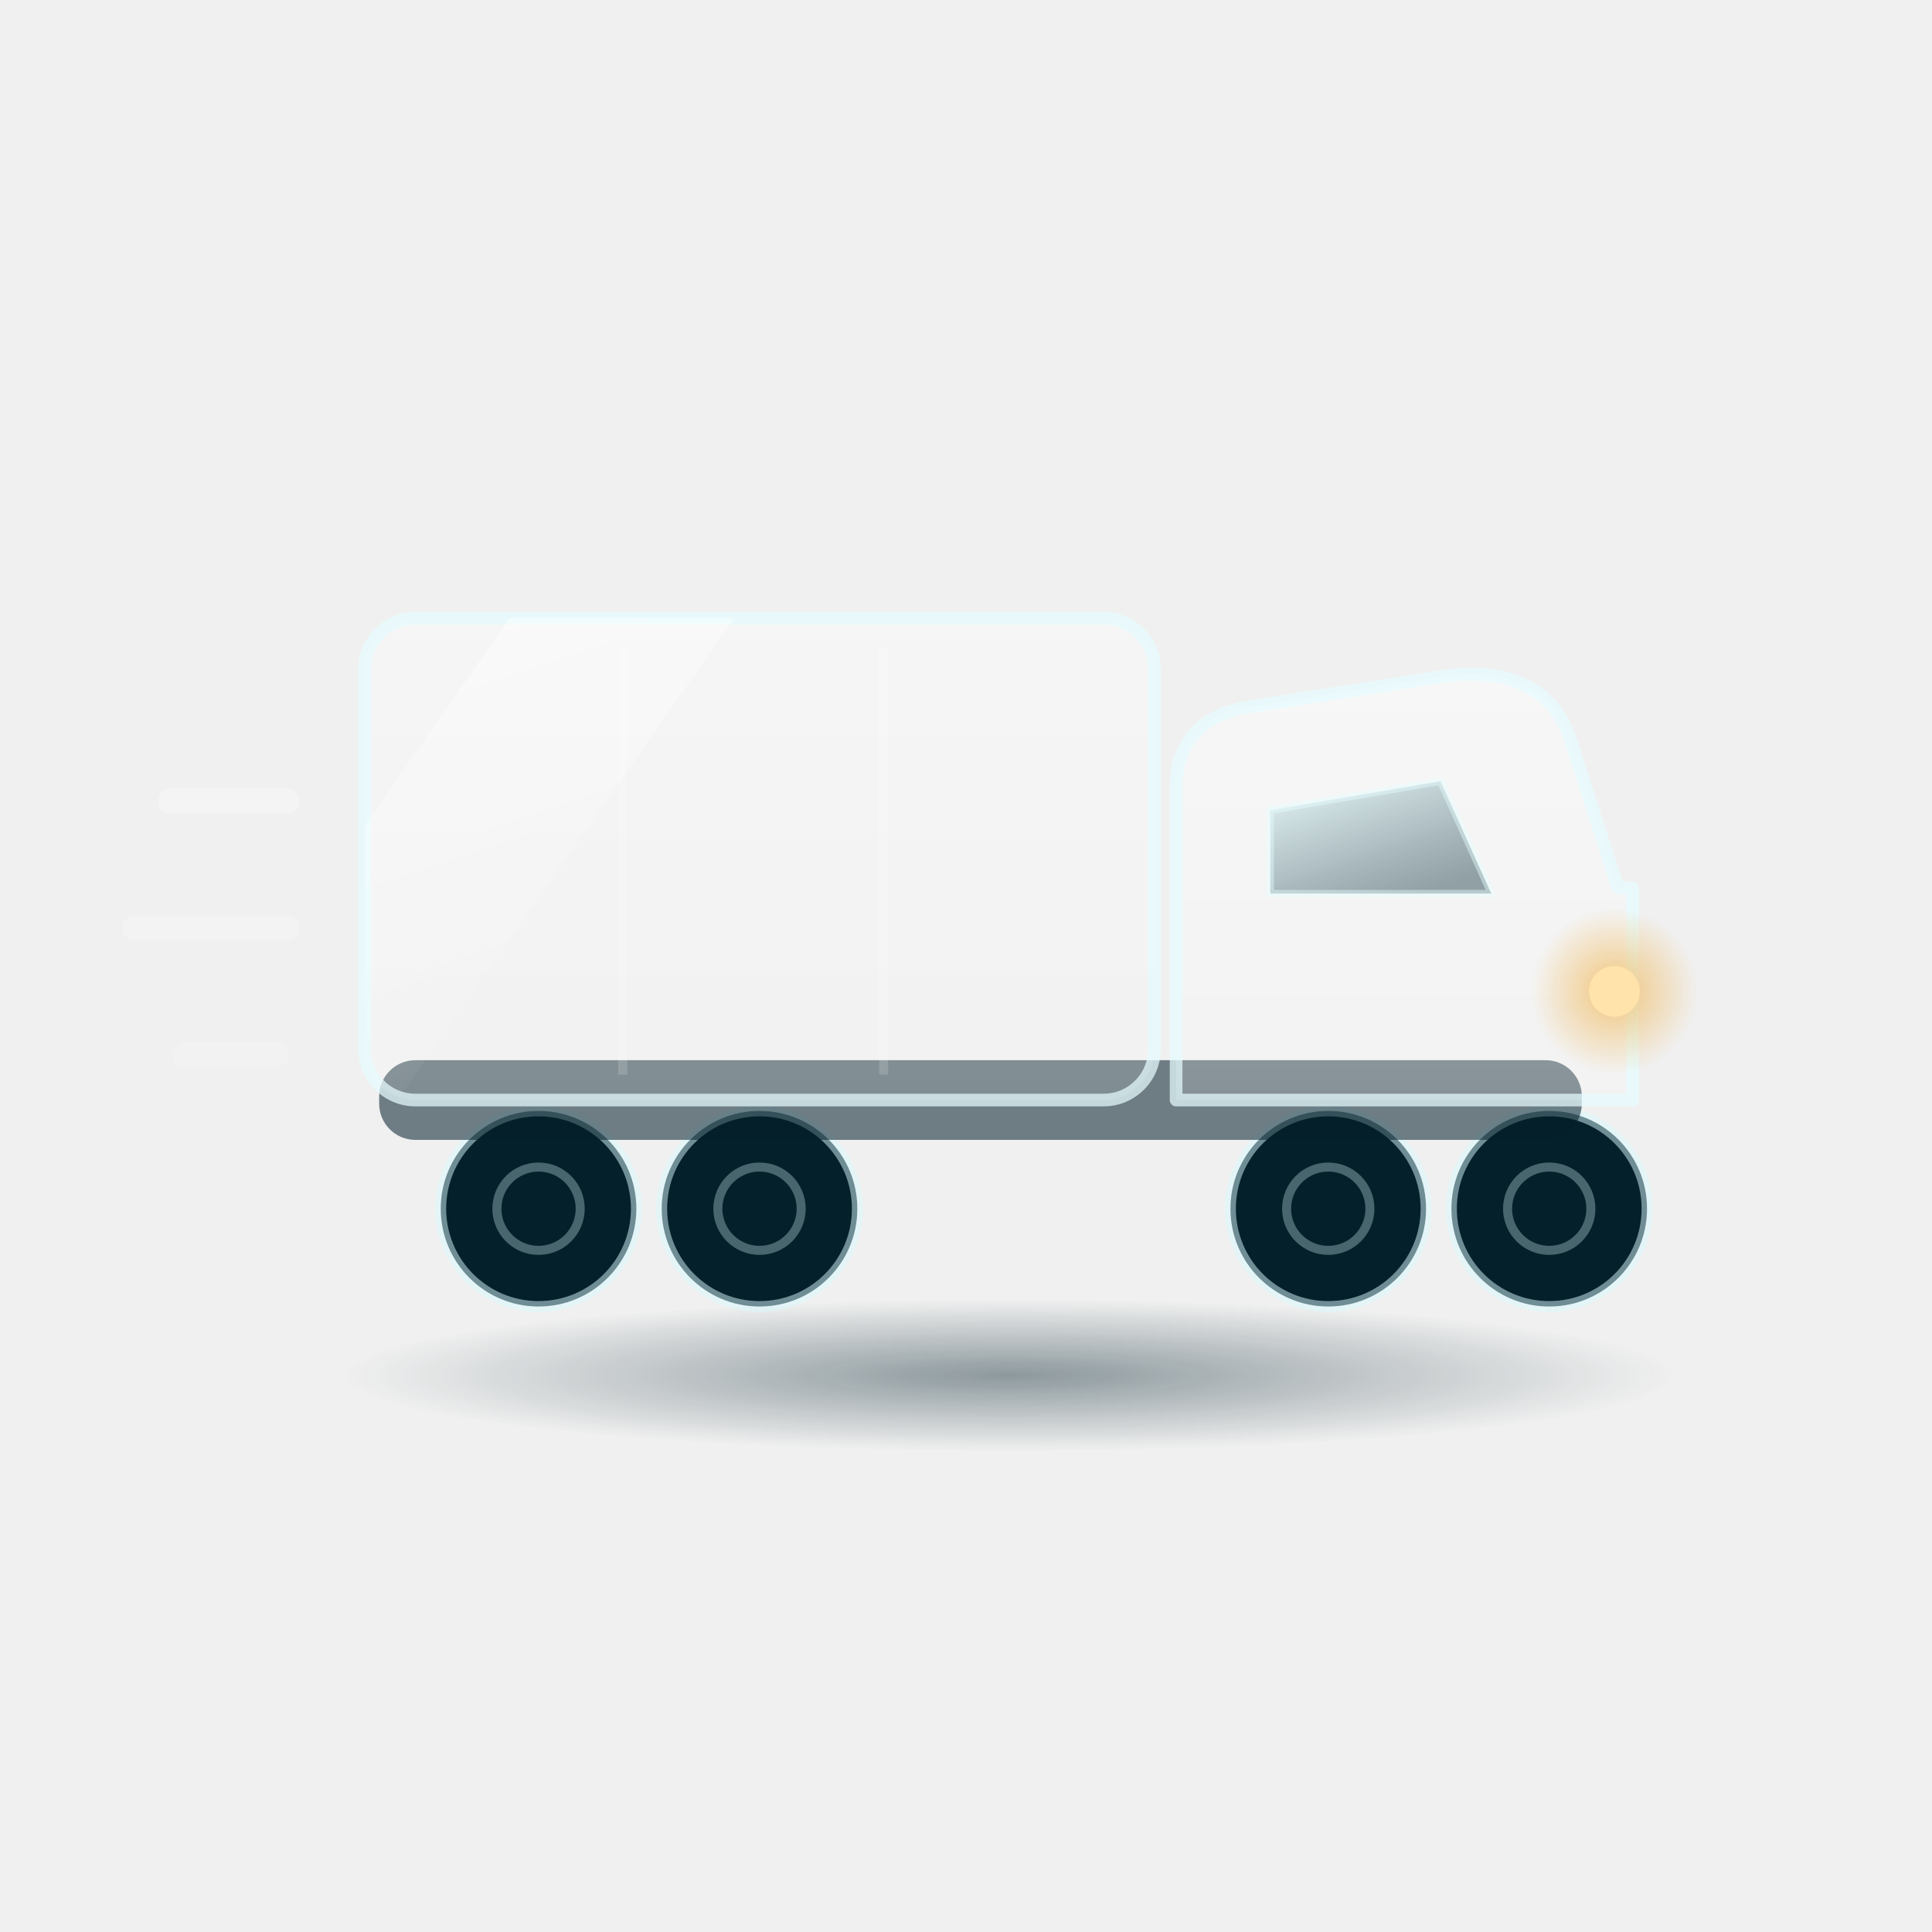
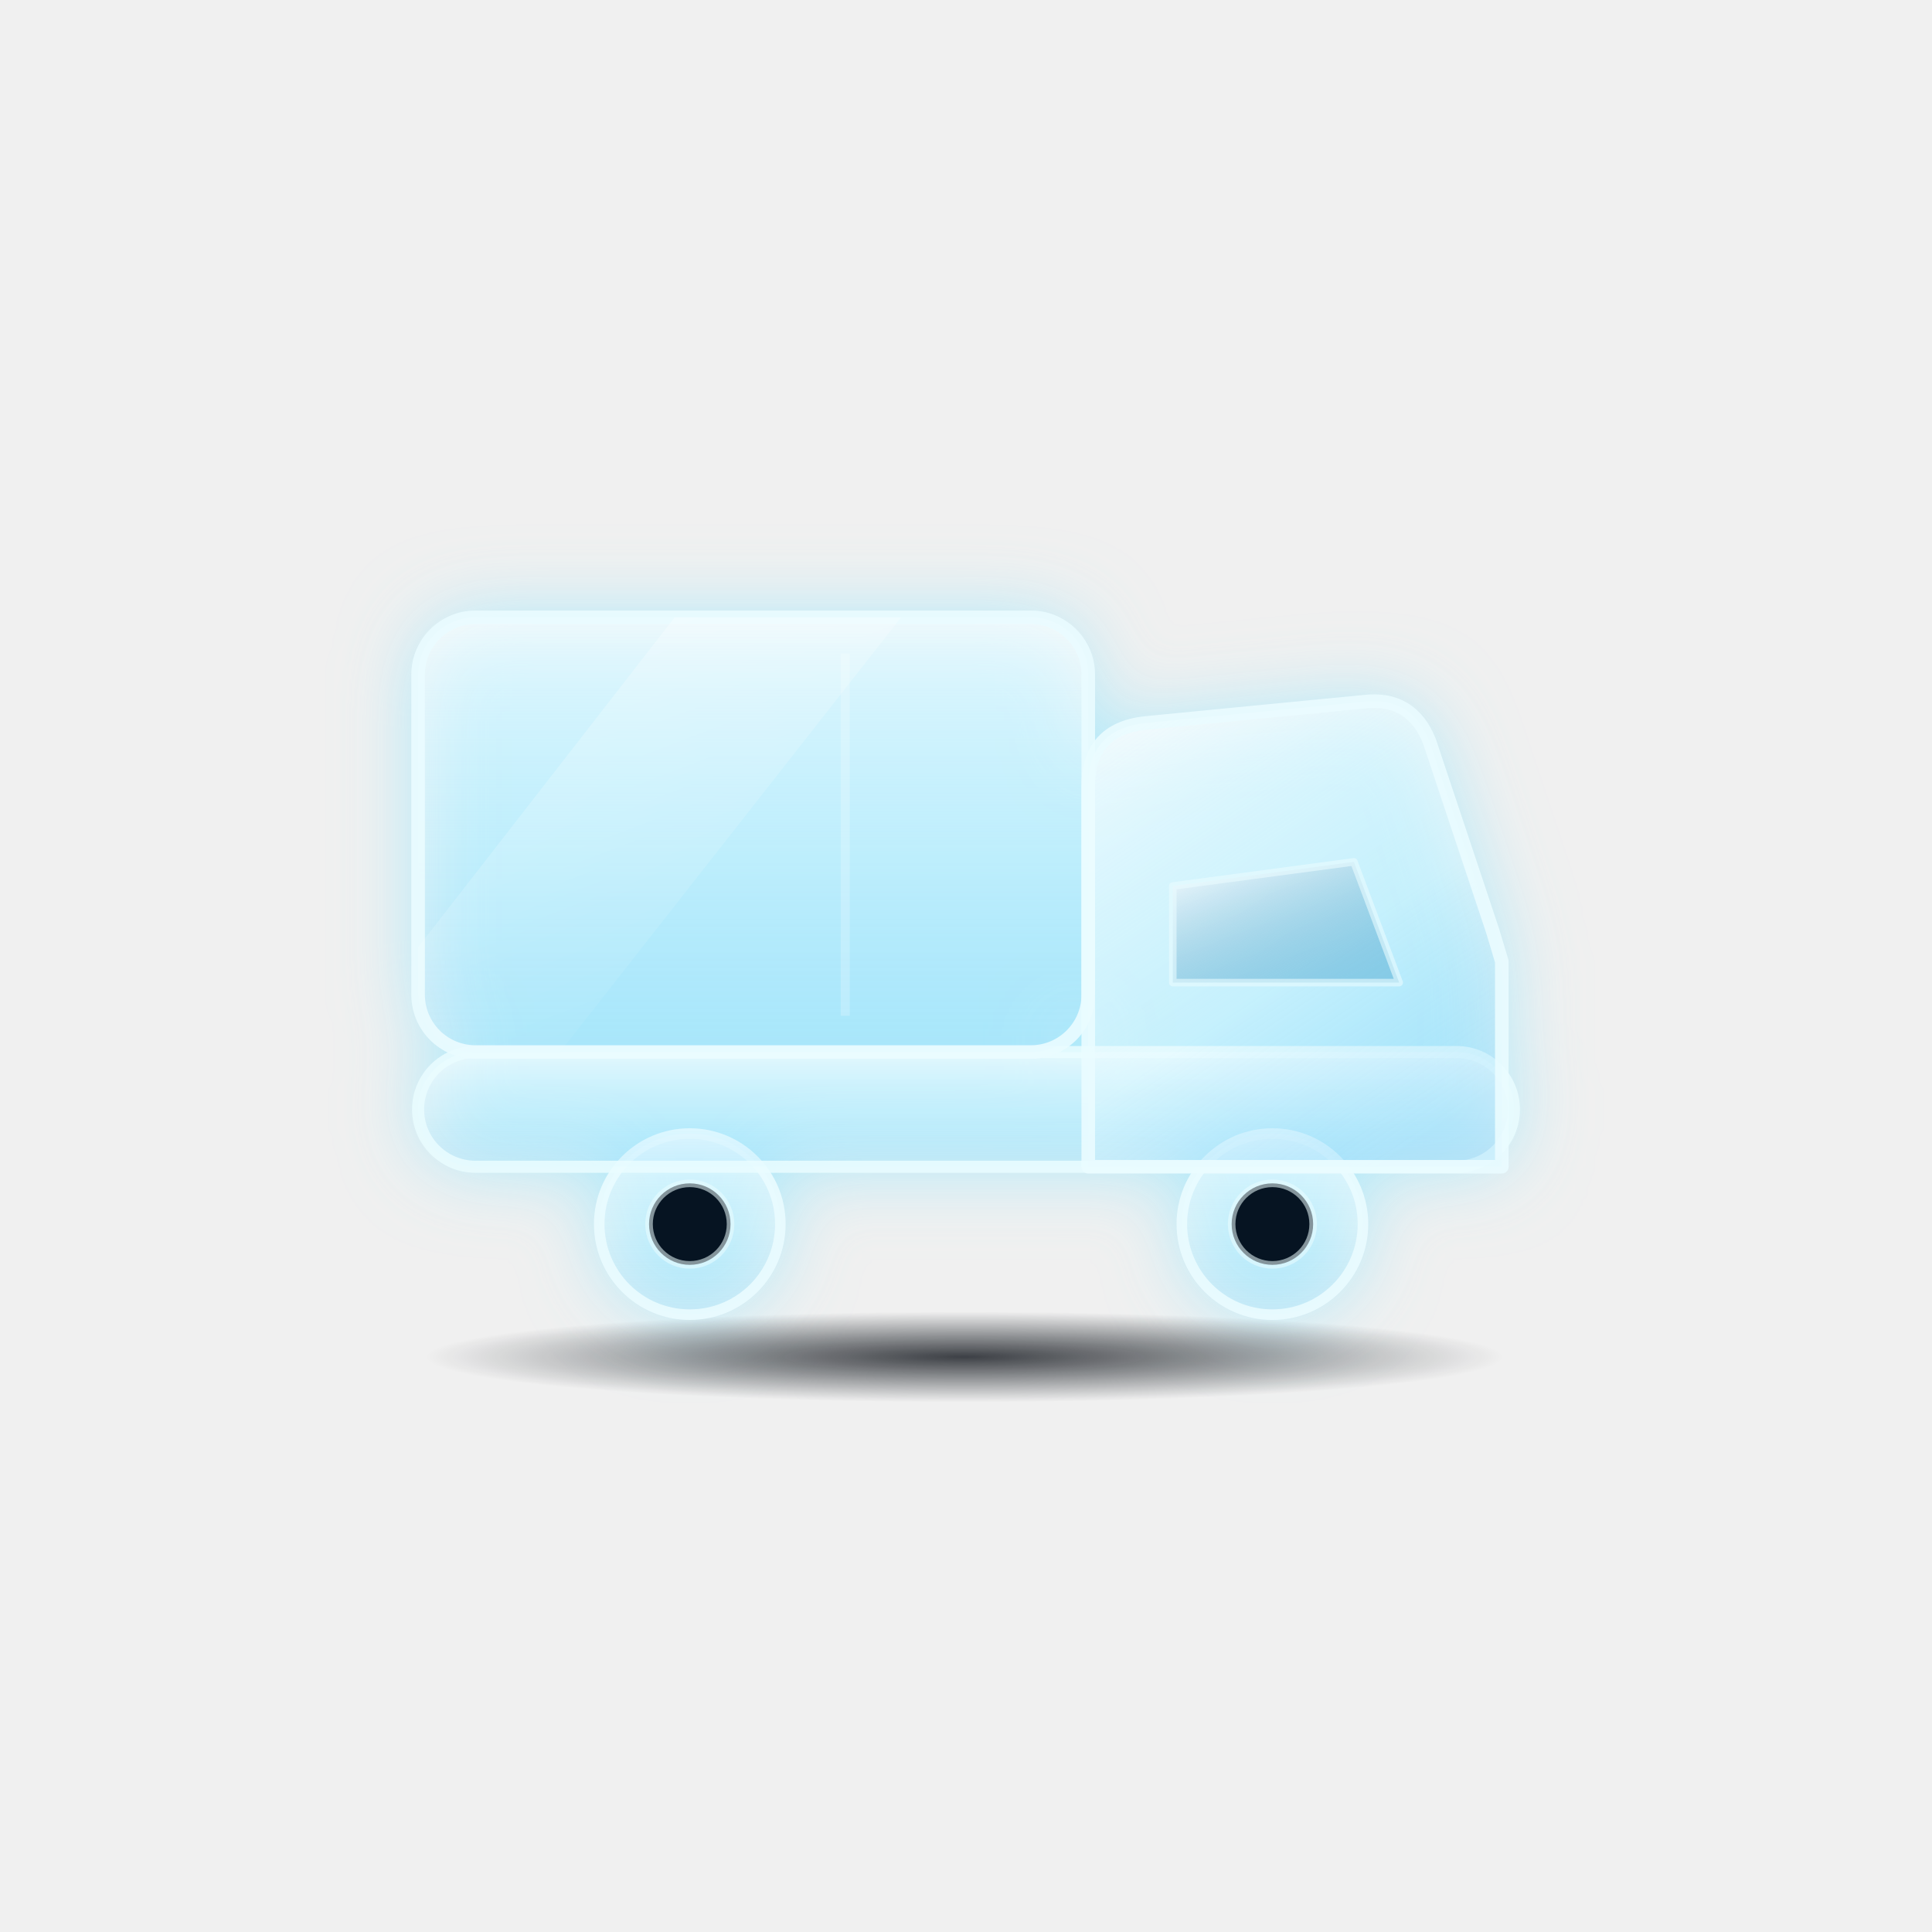
<svg xmlns="http://www.w3.org/2000/svg" width="512" height="512" viewBox="0 0 512 512">
  <defs>
-     <linearGradient id="bg" x1="0" y1="0" x2="1" y2="1">
-       <stop offset="0" stop-color="#14a6bd" />
-       <stop offset="0.52" stop-color="#0a6a7d" />
-       <stop offset="1" stop-color="#07404e" />
+     <linearGradient id="tile" x1="0.06" y1="0" x2="0.92" y2="1">
+       <stop offset="0" stop-color="#16456b" />
+       <stop offset="0.46" stop-color="#0b2540" />
+       <stop offset="1" stop-color="#04101e" />
    </linearGradient>
-     <radialGradient id="glow" cx="0.24" cy="0.12" r="0.72">
-       <stop offset="0" stop-color="#b6f4ff" stop-opacity="0.42" />
-       <stop offset="1" stop-color="#b6f4ff" stop-opacity="0" />
+     <radialGradient id="tileShine" cx="0.32" cy="0.1" r="0.85">
+       <stop offset="0" stop-color="#c7f2ff" stop-opacity="0.26" />
+       <stop offset="1" stop-color="#c7f2ff" stop-opacity="0" />
    </radialGradient>
-     <radialGradient id="groundshadow" cx="0.5" cy="0.5" r="0.5">
-       <stop offset="0" stop-color="#04202b" stop-opacity="0.42" />
-       <stop offset="1" stop-color="#04202b" stop-opacity="0" />
+     <linearGradient id="sheen" x1="0" y1="0" x2="0.5" y2="1">
+       <stop offset="0" stop-color="#ffffff" stop-opacity="0.34" />
+       <stop offset="1" stop-color="#ffffff" stop-opacity="0.03" />
+     </linearGradient>
+     <linearGradient id="rim" x1="0.15" y1="0" x2="0.85" y2="1">
+       <stop offset="0" stop-color="#ffffff" stop-opacity="0.95" />
+       <stop offset="0.5" stop-color="#bfefff" stop-opacity="0.55" />
+       <stop offset="1" stop-color="#ffffff" stop-opacity="0.35" />
+     </linearGradient>
+     <linearGradient id="glass" x1="0" y1="0" x2="0" y2="1">
+       <stop offset="0" stop-color="#ffffff" stop-opacity="0.66" />
+       <stop offset="0.52" stop-color="#e2f8ff" stop-opacity="0.36" />
+       <stop offset="1" stop-color="#9ddefd" stop-opacity="0.24" />
+     </linearGradient>
+     <linearGradient id="glassCab" x1="0.1" y1="0" x2="0.7" y2="1">
+       <stop offset="0" stop-color="#ffffff" stop-opacity="0.78" />
+       <stop offset="0.6" stop-color="#e6faff" stop-opacity="0.44" />
+       <stop offset="1" stop-color="#8fd6fa" stop-opacity="0.3" />
+     </linearGradient>
+     <linearGradient id="wind" x1="0" y1="0" x2="0.7" y2="1">
+       <stop offset="0" stop-color="#ffffff" stop-opacity="0.92" />
+       <stop offset="1" stop-color="#3f9ec9" stop-opacity="0.42" />
+     </linearGradient>
+     <radialGradient id="ground" cx="0.5" cy="0.5" r="0.5">
+       <stop offset="0" stop-color="#01060d" stop-opacity="0.75" />
+       <stop offset="1" stop-color="#01060d" stop-opacity="0" />
    </radialGradient>
-     <radialGradient id="lampglow" cx="0.5" cy="0.5" r="0.5">
-       <stop offset="0" stop-color="#f0b654" stop-opacity="0.75" />
-       <stop offset="1" stop-color="#f0b654" stop-opacity="0" />
+     <radialGradient id="night" cx="0.5" cy="0.46" r="0.72">
+       <stop offset="0" stop-color="#123454" />
+       <stop offset="0.55" stop-color="#08192c" />
+       <stop offset="1" stop-color="#030a14" />
    </radialGradient>
-     <linearGradient id="body" x1="0" y1="0" x2="0" y2="1">
-       <stop offset="0" stop-color="#ffffff" stop-opacity="0.38" />
-       <stop offset="0.55" stop-color="#ffffff" stop-opacity="0.2" />
-       <stop offset="1" stop-color="#ffffff" stop-opacity="0.12" />
-     </linearGradient>
-     <linearGradient id="bodycab" x1="0" y1="0" x2="0" y2="1">
-       <stop offset="0" stop-color="#ffffff" stop-opacity="0.46" />
-       <stop offset="1" stop-color="#ffffff" stop-opacity="0.16" />
-     </linearGradient>
-     <linearGradient id="sweep" x1="0" y1="0" x2="0.4" y2="1">
-       <stop offset="0" stop-color="#ffffff" stop-opacity="0.5" />
-       <stop offset="1" stop-color="#ffffff" stop-opacity="0.02" />
-     </linearGradient>
-     <linearGradient id="windscreen" x1="0" y1="0" x2="0.7" y2="1">
-       <stop offset="0" stop-color="#d9fbff" stop-opacity="0.5" />
-       <stop offset="1" stop-color="#062b36" stop-opacity="0.42" />
-     </linearGradient>
-     <clipPath id="trailerClip">
-       <rect x="168" y="356" width="436" height="266" rx="28" />
-     </clipPath>
+     <filter id="soft" x="-45%" y="-45%" width="190%" height="190%">
+       <feGaussianBlur stdDeviation="26" />
+     </filter>
+     <filter id="softer" x="-60%" y="-60%" width="220%" height="220%">
+       <feGaussianBlur stdDeviation="52" />
+     </filter>
    <clipPath id="squareClip">
      <rect width="1024" height="1024" rx="236" />
    </clipPath>
    <clipPath id="circleClip">
      <circle cx="512" cy="512" r="512" />
    </clipPath>
+     <clipPath id="boxClip">
+       <rect x="150" y="292" width="444" height="288" rx="38" />
+     </clipPath>
  </defs>
-   <g transform="translate(256 256) scale(0.48) translate(-500 -548)">
+   <g transform="translate(256 256) scale(0.4) translate(-513 -523)">
    <g>
-       <ellipse cx="524" cy="774" rx="368" ry="42" fill="url(#groundshadow)" />
-       <g>
-         <circle cx="264" cy="682" r="54" fill="#04202a" stroke="#d8fbff" stroke-opacity="0.5" stroke-width="6" />
-         <circle cx="264" cy="682" r="23" fill="none" stroke="#d8fbff" stroke-opacity="0.32" stroke-width="5" />
-         <circle cx="386" cy="682" r="54" fill="#04202a" stroke="#d8fbff" stroke-opacity="0.5" stroke-width="6" />
-         <circle cx="386" cy="682" r="23" fill="none" stroke="#d8fbff" stroke-opacity="0.32" stroke-width="5" />
-         <circle cx="700" cy="682" r="54" fill="#04202a" stroke="#d8fbff" stroke-opacity="0.5" stroke-width="6" />
-         <circle cx="700" cy="682" r="23" fill="none" stroke="#d8fbff" stroke-opacity="0.32" stroke-width="5" />
-         <circle cx="822" cy="682" r="54" fill="#04202a" stroke="#d8fbff" stroke-opacity="0.5" stroke-width="6" />
-         <circle cx="822" cy="682" r="23" fill="none" stroke="#d8fbff" stroke-opacity="0.32" stroke-width="5" />
+       <g fill="#8fe6ff" opacity="0.7" filter="url(#soft)">
+         <rect x="150" y="292" width="444" height="288" rx="38" />
+         <rect x="150" y="580" width="726" height="76" rx="38" />
+         <path d="M 594 656 L 594 404 Q 594 366 632 362 L 776 348 Q 808 344 820 374 L 862 500 L 868 520 L 868 656 Z" />
+         <circle cx="330" cy="694" r="60" />
+         <circle cx="716" cy="694" r="60" />
      </g>
-       <rect x="176" y="600" width="664" height="44" rx="20" fill="#04202a" fill-opacity="0.55" />
-       <rect x="168" y="356" width="436" height="266" rx="28" fill="url(#body)" stroke="#e6fdff" stroke-opacity="0.72" stroke-width="7" />
-       <g clip-path="url(#trailerClip)">
-         <polygon points="248,356 372,356 186,622 62,622" fill="url(#sweep)" />
-         <rect x="308" y="372" width="5" height="236" fill="#ffffff" fill-opacity="0.16" />
-         <rect x="452" y="372" width="5" height="236" fill="#ffffff" fill-opacity="0.16" />
+       <ellipse cx="512" cy="782" rx="356" ry="30" fill="url(#ground)" />
+       <circle cx="330" cy="694" r="60" fill="url(#glass)" stroke="#eafcff" stroke-opacity="0.9" stroke-width="7" />
+       <circle cx="330" cy="694" r="27" fill="#061422" />
+       <circle cx="330" cy="694" r="27" fill="none" stroke="#eafcff" stroke-opacity="0.55" stroke-width="5" />
+       <circle cx="716" cy="694" r="60" fill="url(#glass)" stroke="#eafcff" stroke-opacity="0.9" stroke-width="7" />
+       <circle cx="716" cy="694" r="27" fill="#061422" />
+       <circle cx="716" cy="694" r="27" fill="none" stroke="#eafcff" stroke-opacity="0.55" stroke-width="5" />
+       <rect x="150" y="580" width="726" height="76" rx="38" fill="url(#glass)" stroke="#eafcff" stroke-opacity="0.85" stroke-width="8" />
+       <rect x="150" y="292" width="444" height="288" rx="38" fill="url(#glass)" stroke="#eafcff" stroke-opacity="0.9" stroke-width="9" />
+       <g clip-path="url(#boxClip)">
+         <polygon points="320,292 470,292 244,580 96,580" fill="url(#sheen)" />
+         <rect x="430" y="316" width="6" height="240" fill="#ffffff" fill-opacity="0.22" />
      </g>
-       <path d="M 616 622 L 616 450 Q 616 412 656 405 L 764 388 Q 818 381 833 421 L 860 505 L 868 505 L 868 622 Z" fill="url(#bodycab)" stroke="#e6fdff" stroke-opacity="0.72" stroke-width="7" stroke-linejoin="round" />
-       <path d="M 668 462 L 762 446 L 790 508 L 668 508 Z" fill="url(#windscreen)" stroke="#e6fdff" stroke-opacity="0.45" stroke-width="4" stroke-linejoin="round" />
-       <circle cx="858" cy="562" r="46" fill="url(#lampglow)" />
-       <circle cx="858" cy="562" r="14" fill="#ffe3ab" />
-       <g fill="#ffffff">
-         <rect x="54" y="450" width="78" height="14" rx="7" fill-opacity="0.3" />
-         <rect x="34" y="520" width="98" height="14" rx="7" fill-opacity="0.22" />
-         <rect x="62" y="590" width="64" height="14" rx="7" fill-opacity="0.16" />
-       </g>
+       <path d="M 594 656 L 594 404 Q 594 366 632 362 L 776 348 Q 808 344 820 374 L 862 500 L 868 520 L 868 656 Z" fill="url(#glassCab)" stroke="#eafcff" stroke-opacity="0.9" stroke-width="9" stroke-linejoin="round" />
+       <path d="M 650 470 L 770 454 L 800 534 L 650 534 Z" fill="url(#wind)" stroke="#eafcff" stroke-opacity="0.6" stroke-width="5" stroke-linejoin="round" />
    </g>
  </g>
</svg>
